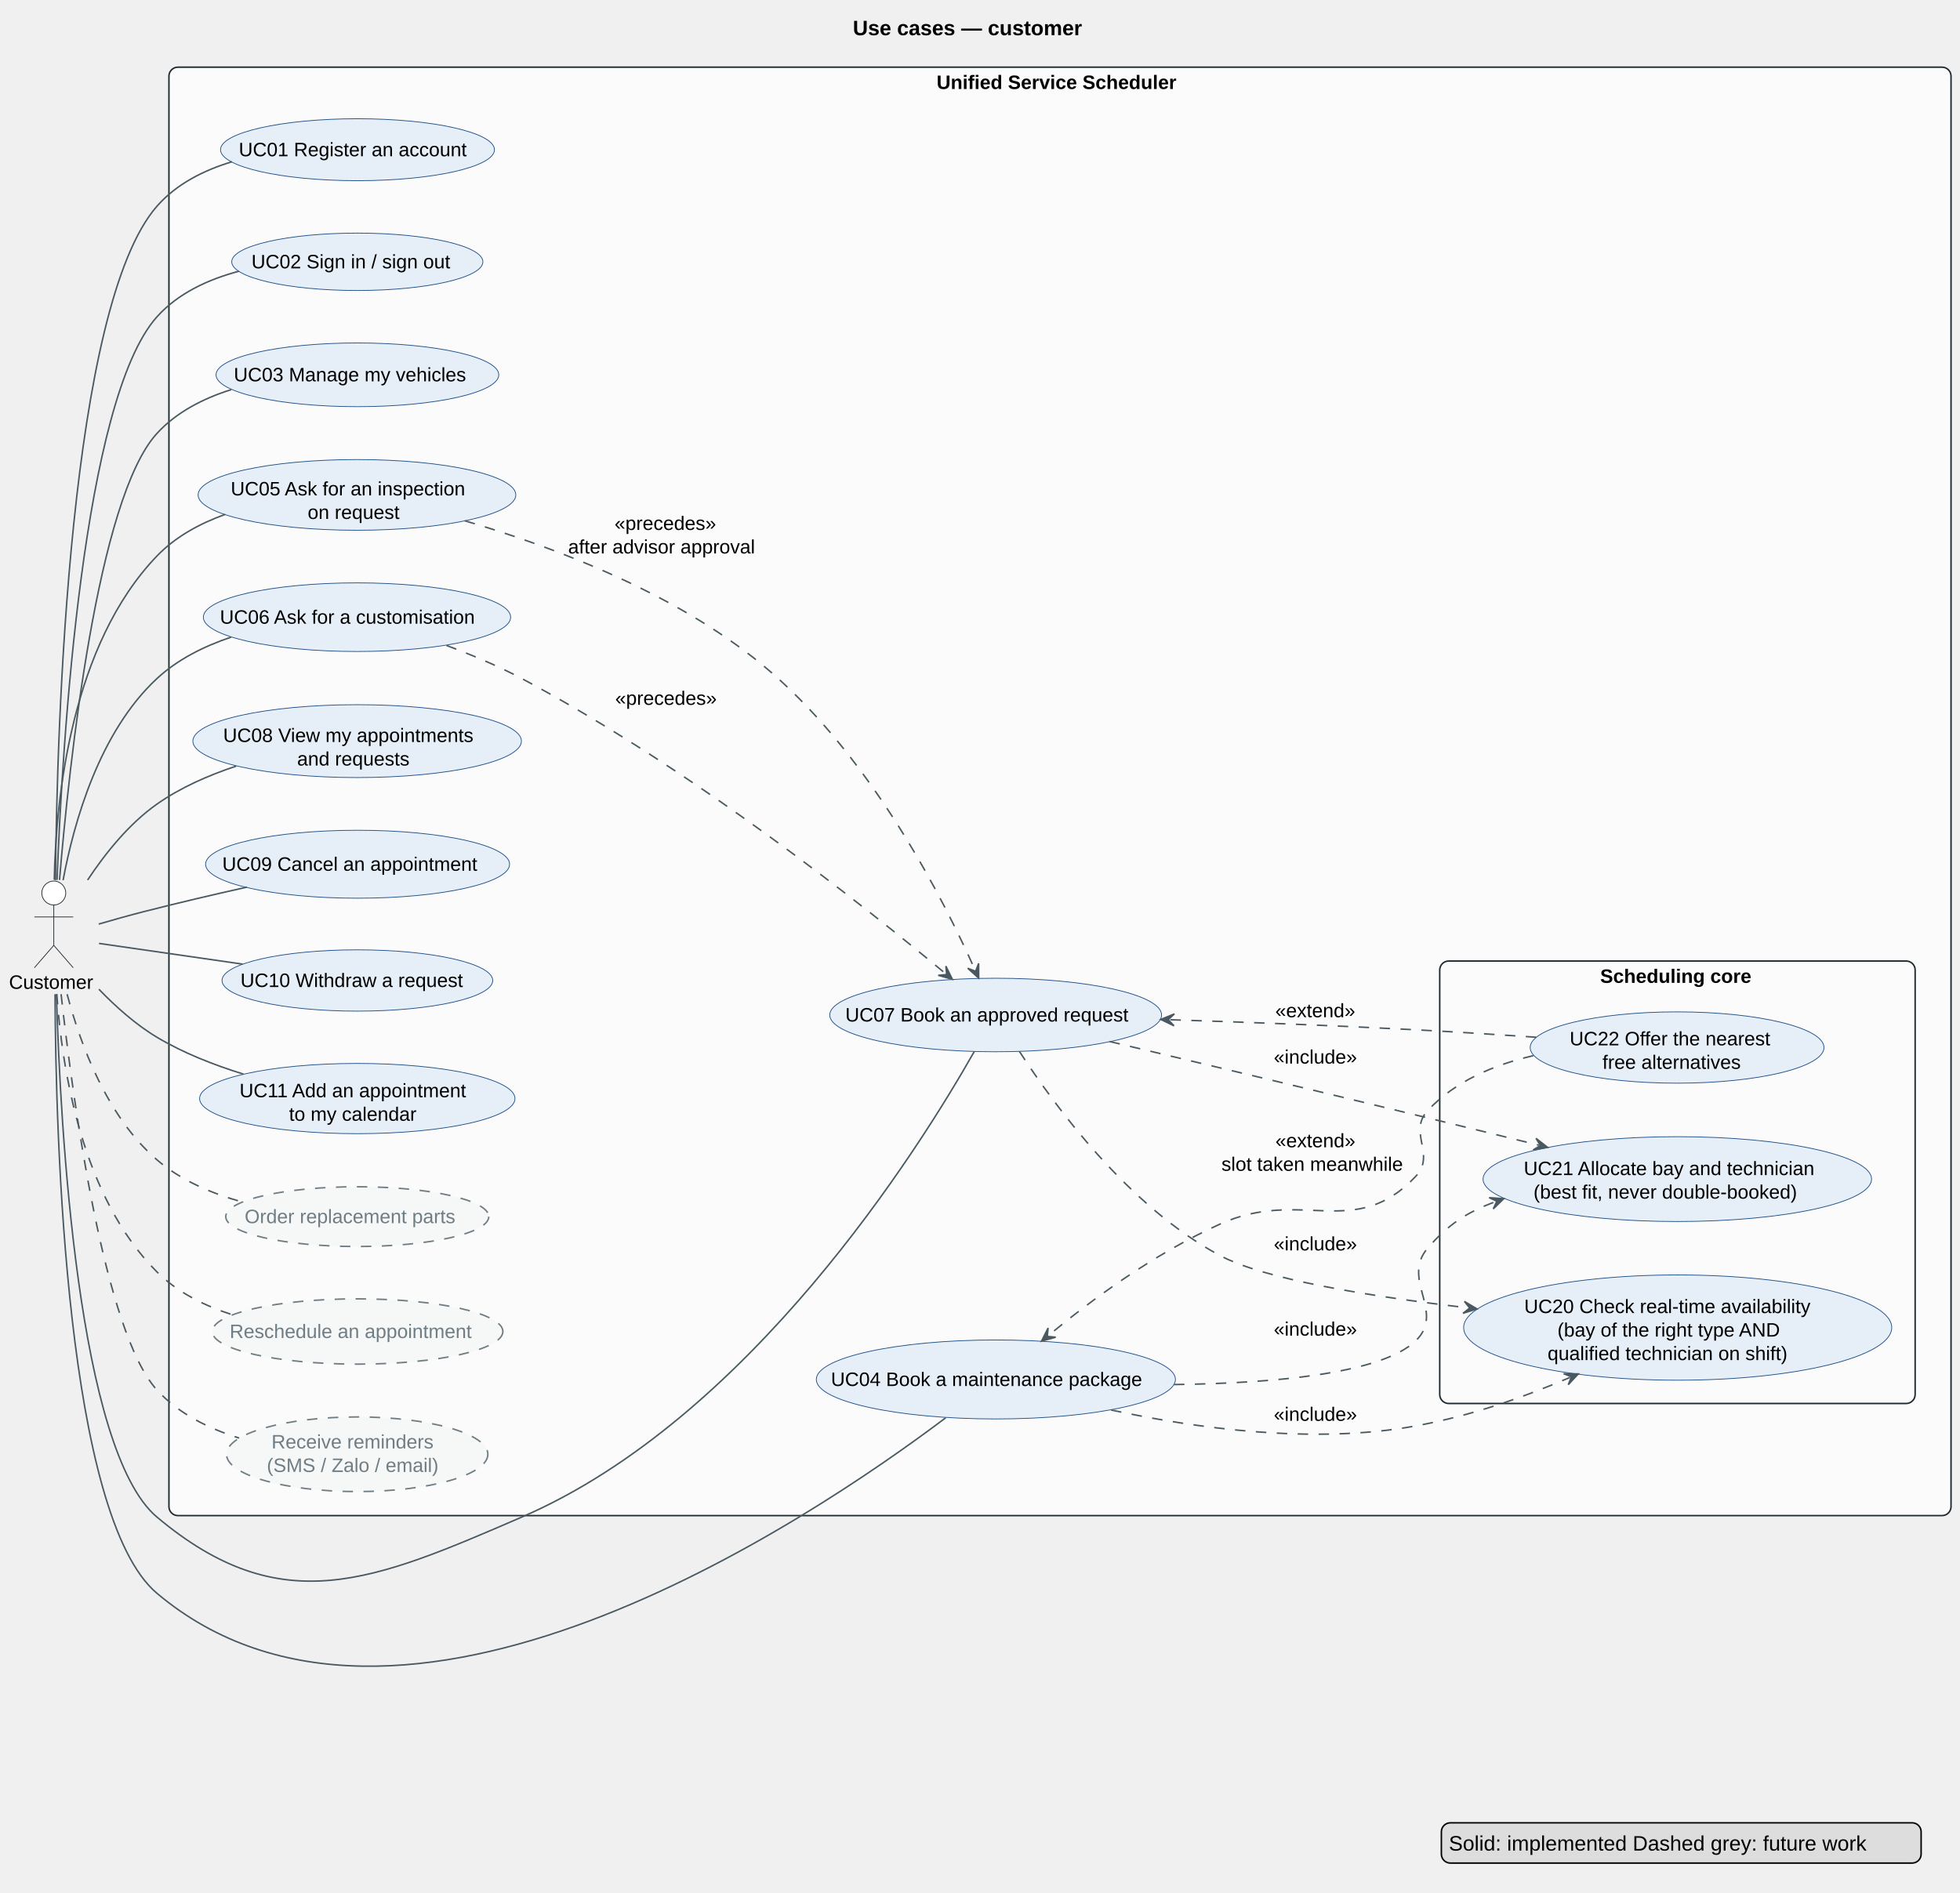
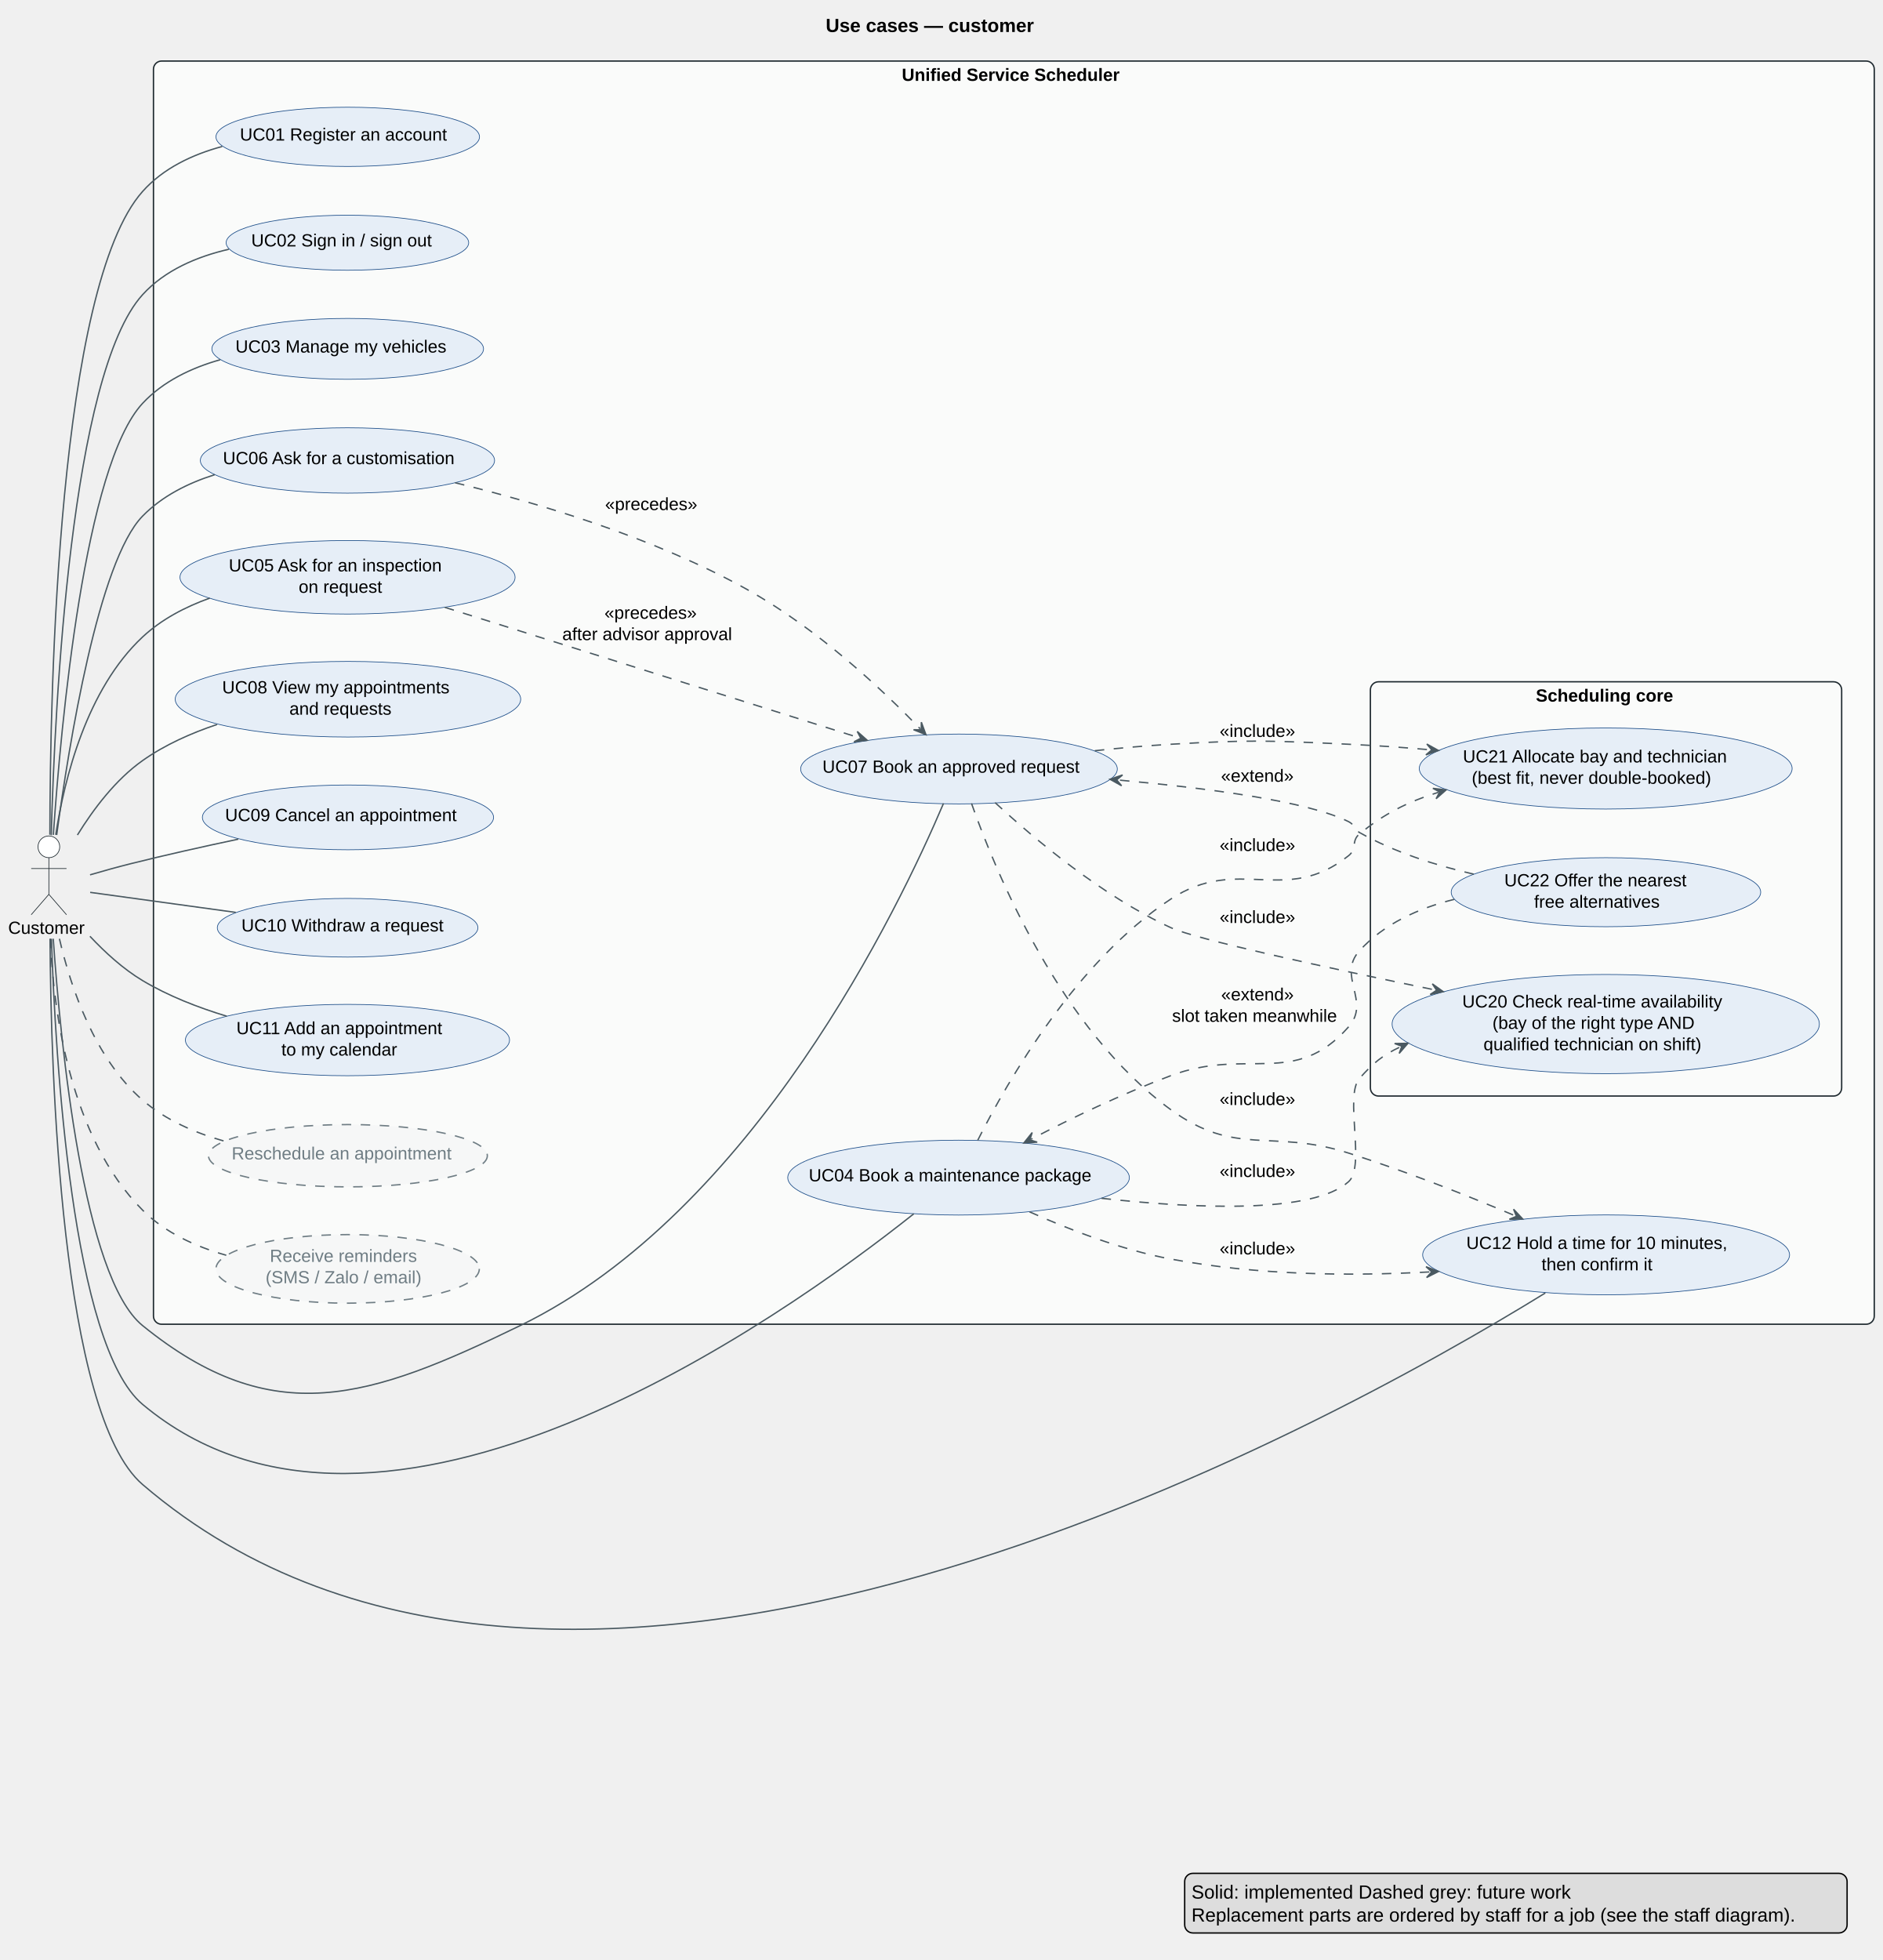
- <svg xmlns="http://www.w3.org/2000/svg" contentStyleType="text/css" data-diagram-type="DESCRIPTION" height="1266px" preserveAspectRatio="none" style="width:1311px;height:1266px;background:#FFFFFF;" version="1.1" viewBox="0 0 1311 1266" width="1311px" zoomAndPan="magnify">
+ <svg xmlns="http://www.w3.org/2000/svg" contentStyleType="text/css" height="1443px" preserveAspectRatio="none" style="width:1386px;height:1443px;background:#FFFFFF;" version="1.1" viewBox="0 0 1386 1443" width="1386px" zoomAndPan="magnify">
  <defs />
  <g>
-     <g class="title" data-source-line="2">
-       <text fill="#000000" font-family="Arial" font-size="14" font-weight="bold" lengthAdjust="spacing" textLength="156.085" x="570.457" y="23.562">Use cases — customer</text>
+     <text fill="#000000" font-family="Arial" font-size="14" font-weight="bold" lengthAdjust="spacing" textLength="156.085" x="607.957" y="23.562">Use cases — customer</text>
+     <g id="cluster_Unified Service Scheduler">
+       <rect fill="#FAFBFA" height="930" rx="6" ry="6" style="stroke:#1F2A30;stroke-width:1.0;" width="1267" x="113" y="44.94" />
+       <text fill="#000000" font-family="Arial" font-size="13" font-weight="bold" lengthAdjust="spacing" textLength="165.033" x="663.984" y="59.533">Unified Service Scheduler</text>
    </g>
-     <g class="cluster" data-entity="Unified Service Scheduler" data-source-line="7" data-uid="ent0003" id="cluster_Unified Service Scheduler">
-       <rect fill="#FAFBFA" height="969" rx="6" ry="6" style="stroke:#1F2A30;stroke-width:1;" width="1192" x="113" y="44.94" />
-       <text fill="#000000" font-family="Arial" font-size="13" font-weight="bold" lengthAdjust="spacing" textLength="165.033" x="626.484" y="59.533">Unified Service Scheduler</text>
+     <g id="cluster_Scheduling core">
+       <rect fill="#FAFBFA" height="305" rx="6" ry="6" style="stroke:#1F2A30;stroke-width:1.0;" width="347" x="1009" y="501.94" />
+       <text fill="#000000" font-family="Arial" font-size="13" font-weight="bold" lengthAdjust="spacing" textLength="103.378" x="1130.811" y="516.533">Scheduling core</text>
    </g>
-     <g class="cluster" data-entity="Scheduling core" data-source-line="20" data-uid="ent0015" id="cluster_Scheduling core">
-       <rect fill="#FAFBFA" height="296" rx="6" ry="6" style="stroke:#1F2A30;stroke-width:1;" width="318" x="963" y="642.939" />
-       <text fill="#000000" font-family="Arial" font-size="13" font-weight="bold" lengthAdjust="spacing" textLength="103.378" x="1070.311" y="657.533">Scheduling core</text>
+     <g id="elem_UC01">
+       <ellipse cx="256.033" cy="100.746" fill="#E6EEF7" rx="97.033" ry="21.807" style="stroke:#1D4E89;stroke-width:0.5;" />
+       <text fill="#000000" font-family="Arial" font-size="13" lengthAdjust="spacing" textLength="158.831" x="176.617" y="103.475">UC01 Register an account</text>
    </g>
-     <g class="entity" data-entity="UC01" data-source-line="8" data-uid="ent0004" id="entity_UC01">
-       <ellipse cx="239.118" cy="100.163" fill="#E6EEF7" rx="91.618" ry="20.724" style="stroke:#1D4E89;stroke-width:0.5;" />
-       <text fill="#000000" font-family="Arial" font-size="13" lengthAdjust="spacing" textLength="158.831" x="159.703" y="104.528">UC01 Register an account</text>
+     <g id="elem_UC02">
+       <ellipse cx="255.798" cy="178.699" fill="#E6EEF7" rx="89.298" ry="20.26" style="stroke:#1D4E89;stroke-width:0.5;" />
+       <text fill="#000000" font-family="Arial" font-size="13" lengthAdjust="spacing" textLength="141.635" x="184.98" y="181.428">UC02 Sign in / sign out</text>
    </g>
-     <g class="entity" data-entity="UC02" data-source-line="9" data-uid="ent0005" id="entity_UC02">
-       <ellipse cx="239.003" cy="175.14" fill="#E6EEF7" rx="84.003" ry="19.201" style="stroke:#1D4E89;stroke-width:0.5;" />
-       <text fill="#000000" font-family="Arial" font-size="13" lengthAdjust="spacing" textLength="141.635" x="168.185" y="179.505">UC02 Sign in / sign out</text>
+     <g id="elem_UC03">
+       <ellipse cx="256.015" cy="256.842" fill="#E6EEF7" rx="100.015" ry="22.403" style="stroke:#1D4E89;stroke-width:0.5;" />
+       <text fill="#000000" font-family="Arial" font-size="13" lengthAdjust="spacing" textLength="165.375" x="173.327" y="259.571">UC03 Manage my vehicles</text>
    </g>
-     <g class="entity" data-entity="UC03" data-source-line="10" data-uid="ent0006" id="entity_UC03">
-       <ellipse cx="239.062" cy="250.752" fill="#E6EEF7" rx="94.562" ry="21.312" style="stroke:#1D4E89;stroke-width:0.5;" />
-       <text fill="#000000" font-family="Arial" font-size="13" lengthAdjust="spacing" textLength="165.375" x="156.374" y="255.117">UC03 Manage my vehicles</text>
+     <g id="elem_UC04">
+       <ellipse cx="705.774" cy="866.994" fill="#E6EEF7" rx="125.774" ry="27.555" style="stroke:#1D4E89;stroke-width:0.5;" />
+       <text fill="#000000" font-family="Arial" font-size="13" lengthAdjust="spacing" textLength="220.613" x="595.468" y="869.723">UC04 Book a maintenance package</text>
    </g>
-     <g class="entity" data-entity="UC04" data-source-line="11" data-uid="ent0007" id="entity_UC04">
-       <ellipse cx="666.106" cy="922.861" fill="#E6EEF7" rx="120.106" ry="26.421" style="stroke:#1D4E89;stroke-width:0.5;" />
-       <text fill="#000000" font-family="Arial" font-size="13" lengthAdjust="spacing" textLength="220.613" x="555.8" y="927.225">UC04 Book a maintenance package</text>
+     <g id="elem_UC05">
+       <ellipse cx="255.879" cy="425.015" fill="#E6EEF7" rx="123.379" ry="27.076" style="stroke:#1D4E89;stroke-width:0.5;" />
+       <text fill="#000000" font-family="Arial" font-size="13" lengthAdjust="spacing" textLength="168.879" x="168.439" y="420.697">UC05 Ask for an inspection</text>
+       <text fill="#000000" font-family="Arial" font-size="13" lengthAdjust="spacing" textLength="65.946" x="219.906" y="436.427">on request</text>
    </g>
-     <g class="entity" data-entity="UC05" data-source-line="12" data-uid="ent0008" id="entity_UC05">
-       <ellipse cx="238.762" cy="331.092" fill="#E6EEF7" rx="106.262" ry="23.652" style="stroke:#1D4E89;stroke-width:0.5;" />
-       <text fill="#000000" font-family="Arial" font-size="13" lengthAdjust="spacing" textLength="168.879" x="154.322" y="331.434">UC05 Ask for an inspection</text>
-       <text fill="#000000" font-family="Arial" font-size="13" lengthAdjust="spacing" textLength="65.946" x="205.789" y="347.163">on request</text>
+     <g id="elem_UC06">
+       <ellipse cx="255.827" cy="339.005" fill="#E6EEF7" rx="108.327" ry="24.065" style="stroke:#1D4E89;stroke-width:0.5;" />
+       <text fill="#000000" font-family="Arial" font-size="13" lengthAdjust="spacing" textLength="183.422" x="164.116" y="341.734">UC06 Ask for a customisation</text>
    </g>
-     <g class="entity" data-entity="UC06" data-source-line="13" data-uid="ent0009" id="entity_UC06">
-       <ellipse cx="238.786" cy="412.897" fill="#E6EEF7" rx="102.786" ry="22.957" style="stroke:#1D4E89;stroke-width:0.5;" />
-       <text fill="#000000" font-family="Arial" font-size="13" lengthAdjust="spacing" textLength="183.422" x="147.075" y="417.261">UC06 Ask for a customisation</text>
+     <g id="elem_UC07">
+       <ellipse cx="706.09" cy="566.157" fill="#E6EEF7" rx="116.59" ry="25.718" style="stroke:#1D4E89;stroke-width:0.5;" />
+       <text fill="#000000" font-family="Arial" font-size="13" lengthAdjust="spacing" textLength="201.132" x="605.524" y="568.886">UC07 Book an approved request</text>
    </g>
-     <g class="entity" data-entity="UC07" data-source-line="14" data-uid="ent0010" id="entity_UC07">
-       <ellipse cx="665.981" cy="679.036" fill="#E6EEF7" rx="110.981" ry="24.596" style="stroke:#1D4E89;stroke-width:0.5;" />
-       <text fill="#000000" font-family="Arial" font-size="13" lengthAdjust="spacing" textLength="201.132" x="565.415" y="683.4">UC07 Book an approved request</text>
+     <g id="elem_UC08">
+       <ellipse cx="256.204" cy="514.78" fill="#E6EEF7" rx="127.204" ry="27.841" style="stroke:#1D4E89;stroke-width:0.5;" />
+       <text fill="#000000" font-family="Arial" font-size="13" lengthAdjust="spacing" textLength="179.27" x="163.569" y="510.462">UC08 View my appointments</text>
+       <text fill="#000000" font-family="Arial" font-size="13" lengthAdjust="spacing" textLength="80.272" x="213.068" y="526.192">and requests</text>
    </g>
-     <g class="entity" data-entity="UC08" data-source-line="15" data-uid="ent0011" id="entity_UC08">
-       <ellipse cx="238.888" cy="495.817" fill="#E6EEF7" rx="109.888" ry="24.378" style="stroke:#1D4E89;stroke-width:0.5;" />
-       <text fill="#000000" font-family="Arial" font-size="13" lengthAdjust="spacing" textLength="179.27" x="149.253" y="496.401">UC08 View my appointments</text>
-       <text fill="#000000" font-family="Arial" font-size="13" lengthAdjust="spacing" textLength="80.272" x="198.752" y="512.13">and requests</text>
+     <g id="elem_UC09">
+       <ellipse cx="256.209" cy="601.781" fill="#E6EEF7" rx="107.209" ry="23.842" style="stroke:#1D4E89;stroke-width:0.5;" />
+       <text fill="#000000" font-family="Arial" font-size="13" lengthAdjust="spacing" textLength="181.01" x="165.704" y="604.51">UC09 Cancel an appointment</text>
    </g>
-     <g class="entity" data-entity="UC09" data-source-line="16" data-uid="ent0012" id="entity_UC09">
-       <ellipse cx="239.179" cy="578.175" fill="#E6EEF7" rx="101.679" ry="22.736" style="stroke:#1D4E89;stroke-width:0.5;" />
-       <text fill="#000000" font-family="Arial" font-size="13" lengthAdjust="spacing" textLength="181.01" x="148.674" y="582.54">UC09 Cancel an appointment</text>
+     <g id="elem_UC10">
+       <ellipse cx="255.944" cy="683.028" fill="#E6EEF7" rx="95.944" ry="21.589" style="stroke:#1D4E89;stroke-width:0.5;" />
+       <text fill="#000000" font-family="Arial" font-size="13" lengthAdjust="spacing" textLength="156.432" x="177.729" y="685.757">UC10 Withdraw a request</text>
    </g>
-     <g class="entity" data-entity="UC10" data-source-line="17" data-uid="ent0013" id="entity_UC10">
-       <ellipse cx="239.045" cy="655.948" fill="#E6EEF7" rx="90.545" ry="20.509" style="stroke:#1D4E89;stroke-width:0.5;" />
-       <text fill="#000000" font-family="Arial" font-size="13" lengthAdjust="spacing" textLength="156.432" x="160.829" y="660.313">UC10 Withdraw a request</text>
+     <g id="elem_UC11">
+       <ellipse cx="255.84" cy="765.707" fill="#E6EEF7" rx="119.34" ry="26.268" style="stroke:#1D4E89;stroke-width:0.5;" />
+       <text fill="#000000" font-family="Arial" font-size="13" lengthAdjust="spacing" textLength="157.581" x="174.05" y="761.39">UC11 Add an appointment</text>
+       <text fill="#000000" font-family="Arial" font-size="13" lengthAdjust="spacing" textLength="91.343" x="207.169" y="777.119">to my calendar</text>
    </g>
-     <g class="entity" data-entity="UC11" data-source-line="18" data-uid="ent0014" id="entity_UC11">
-       <ellipse cx="238.989" cy="734.937" fill="#E6EEF7" rx="105.489" ry="23.498" style="stroke:#1D4E89;stroke-width:0.5;" />
-       <text fill="#000000" font-family="Arial" font-size="13" lengthAdjust="spacing" textLength="157.581" x="160.199" y="734.058">UC11 Add an appointment</text>
-       <text fill="#000000" font-family="Arial" font-size="13" lengthAdjust="spacing" textLength="91.343" x="193.318" y="749.787">to my calendar</text>
+     <g id="elem_UC12">
+       <ellipse cx="1182.571" cy="923.854" fill="#E6EEF7" rx="135.071" ry="29.414" style="stroke:#1D4E89;stroke-width:0.5;" />
+       <text fill="#000000" font-family="Arial" font-size="13" lengthAdjust="spacing" textLength="199.888" x="1079.627" y="919.536">UC12 Hold a time for 10 minutes,</text>
+       <text fill="#000000" font-family="Arial" font-size="13" lengthAdjust="spacing" textLength="89.058" x="1135.042" y="935.265">then confirm it</text>
    </g>
-     <g class="entity" data-entity="F01" data-source-line="26" data-uid="ent0019" id="entity_F01">
-       <ellipse cx="238.966" cy="813.933" fill="#F6F7F7" rx="87.966" ry="19.993" style="stroke:#6F7D84;stroke-width:1;stroke-dasharray:7,7;" />
-       <text fill="#6F7D84" font-family="Arial" font-size="13" lengthAdjust="spacing" textLength="150.636" x="163.648" y="818.297">Order replacement parts</text>
+     <g id="elem_F02">
+       <ellipse cx="256.168" cy="850.873" fill="#F6F7F7" rx="102.668" ry="22.934" style="stroke:#6F7D84;stroke-width:1.0;stroke-dasharray:7.0,7.0;" />
+       <text fill="#6F7D84" font-family="Arial" font-size="13" lengthAdjust="spacing" textLength="171.165" x="170.585" y="853.602">Reschedule an appointment</text>
    </g>
-     <g class="entity" data-entity="F02" data-source-line="27" data-uid="ent0020" id="entity_F02">
-       <ellipse cx="239.184" cy="890.776" fill="#F6F7F7" rx="97.184" ry="21.837" style="stroke:#6F7D84;stroke-width:1;stroke-dasharray:7,7;" />
-       <text fill="#6F7D84" font-family="Arial" font-size="13" lengthAdjust="spacing" textLength="171.165" x="153.602" y="895.141">Reschedule an appointment</text>
+     <g id="elem_F03">
+       <ellipse cx="255.964" cy="934.184" fill="#F6F7F7" rx="96.964" ry="25.245" style="stroke:#6F7D84;stroke-width:1.0;stroke-dasharray:7.0,7.0;" />
+       <text fill="#6F7D84" font-family="Arial" font-size="13" lengthAdjust="spacing" textLength="114.626" x="198.651" y="929.049">Receive reminders</text>
+       <text fill="#6F7D84" font-family="Arial" font-size="13" lengthAdjust="spacing" textLength="120.885" x="195.521" y="944.778">(SMS / Zalo / email)</text>
    </g>
-     <g class="entity" data-entity="F03" data-source-line="28" data-uid="ent0021" id="entity_F03">
-       <ellipse cx="238.908" cy="972.906" fill="#F6F7F7" rx="87.408" ry="24.966" style="stroke:#6F7D84;stroke-width:1;stroke-dasharray:7,7;" />
-       <text fill="#6F7D84" font-family="Arial" font-size="13" lengthAdjust="spacing" textLength="114.626" x="181.595" y="969.009">Receive reminders</text>
-       <text fill="#6F7D84" font-family="Arial" font-size="13" lengthAdjust="spacing" textLength="120.885" x="178.465" y="984.739">(SMS / Zalo / email)</text>
+     <g id="elem_UC20">
+       <ellipse cx="1182.29" cy="753.941" fill="#E6EEF7" rx="157.29" ry="36.501" style="stroke:#1D4E89;stroke-width:0.5;" />
+       <text fill="#000000" font-family="Arial" font-size="13" lengthAdjust="spacing" textLength="205.328" x="1076.626" y="741.758">UC20 Check real-time availability</text>
+       <text fill="#000000" font-family="Arial" font-size="13" lengthAdjust="spacing" textLength="160.913" x="1098.834" y="757.487">(bay of the right type AND</text>
+       <text fill="#000000" font-family="Arial" font-size="13" lengthAdjust="spacing" textLength="174.021" x="1092.28" y="773.217">qualified technician on shift)</text>
    </g>
-     <g class="entity" data-entity="UC20" data-source-line="21" data-uid="ent0016" id="entity_UC20">
-       <ellipse cx="1122.169" cy="888.153" fill="#E6EEF7" rx="143.169" ry="35.214" style="stroke:#1D4E89;stroke-width:0.5;" />
-       <text fill="#000000" font-family="Arial" font-size="13" lengthAdjust="spacing" textLength="205.328" x="1019.506" y="878.45">UC20 Check real-time availability</text>
-       <text fill="#000000" font-family="Arial" font-size="13" lengthAdjust="spacing" textLength="160.913" x="1041.713" y="894.18">(bay of the right type AND</text>
-       <text fill="#000000" font-family="Arial" font-size="13" lengthAdjust="spacing" textLength="174.021" x="1035.159" y="909.909">qualified technician on shift)</text>
+     <g id="elem_UC21">
+       <ellipse cx="1182.26" cy="565.792" fill="#E6EEF7" rx="137.26" ry="29.852" style="stroke:#1D4E89;stroke-width:0.5;" />
+       <text fill="#000000" font-family="Arial" font-size="13" lengthAdjust="spacing" textLength="205.467" x="1077.084" y="561.331">UC21 Allocate bay and technician</text>
+       <text fill="#000000" font-family="Arial" font-size="13" lengthAdjust="spacing" textLength="192.435" x="1083.6" y="577.061">(best fit, never double-booked)</text>
    </g>
-     <g class="entity" data-entity="UC21" data-source-line="22" data-uid="ent0017" id="entity_UC21">
-       <ellipse cx="1121.919" cy="788.823" fill="#E6EEF7" rx="129.919" ry="28.384" style="stroke:#1D4E89;stroke-width:0.5;" />
-       <text fill="#000000" font-family="Arial" font-size="13" lengthAdjust="spacing" textLength="205.467" x="1019.185" y="786.147">UC21 Allocate bay and technician</text>
-       <text fill="#000000" font-family="Arial" font-size="13" lengthAdjust="spacing" textLength="192.435" x="1025.701" y="801.877">(best fit, never double-booked)</text>
+     <g id="elem_UC22">
+       <ellipse cx="1182.448" cy="656.857" fill="#E6EEF7" rx="113.948" ry="25.417" style="stroke:#1D4E89;stroke-width:0.5;" />
+       <text fill="#000000" font-family="Arial" font-size="13" lengthAdjust="spacing" textLength="143.698" x="1107.599" y="652.539">UC22 Offer the nearest</text>
+       <text fill="#000000" font-family="Arial" font-size="13" lengthAdjust="spacing" textLength="99.823" x="1129.537" y="668.268">free alternatives</text>
    </g>
-     <g class="entity" data-entity="UC22" data-source-line="23" data-uid="ent0018" id="entity_UC22">
-       <ellipse cx="1121.765" cy="700.795" fill="#E6EEF7" rx="98.265" ry="23.856" style="stroke:#1D4E89;stroke-width:0.5;" />
-       <text fill="#000000" font-family="Arial" font-size="13" lengthAdjust="spacing" textLength="143.698" x="1049.916" y="699.33">UC22 Offer the nearest</text>
-       <text fill="#000000" font-family="Arial" font-size="13" lengthAdjust="spacing" textLength="99.823" x="1071.853" y="715.059">free alternatives</text>
+     <g id="elem_Customer">
+       <ellipse cx="35.977" cy="623.439" fill="#FFFFFF" rx="8" ry="8" style="stroke:#1F2A30;stroke-width:0.5;" />
+       <path d="M35.977,631.439 L35.977,658.439 M22.977,639.439 L48.977,639.439 M35.977,658.439 L22.977,673.439 M35.977,658.439 L48.977,673.439 " fill="none" style="stroke:#1F2A30;stroke-width:0.5;" />
+       <text fill="#000000" font-family="Arial" font-size="13" lengthAdjust="spacing" textLength="59.954" x="6" y="687.533">Customer</text>
    </g>
-     <g class="entity" data-entity="Customer" data-source-line="5" data-uid="ent0002" id="entity_Customer">
-       <ellipse cx="35.977" cy="597.439" fill="#FFFFFF" rx="8" ry="8" style="stroke:#1F2A30;stroke-width:0.5;" />
-       <path d="M35.977,605.439 L35.977,632.439 M22.977,613.439 L48.977,613.439 M35.977,632.439 L22.977,647.439 M35.977,632.439 L48.977,647.439" fill="none" style="stroke:#1F2A30;stroke-width:0.5;" />
-       <text fill="#000000" font-family="Arial" font-size="13" lengthAdjust="spacing" textLength="59.954" x="6" y="661.533">Customer</text>
+     <g id="link_Customer_UC01">
+       <path d="M36.74,614.58 C36.8,507.899 42.71,210.94 105,140.94 C120.14,123.919 141.63,113.779 163.62,107.829 " fill="none" id="Customer-UC01" style="stroke:#4A5961;stroke-width:1.0;" />
    </g>
-     <g class="link" data-entity-1="Customer" data-entity-2="UC01" data-source-line="31" data-uid="lnk22" id="link_Customer_UC01">
-       <path d="M37.08,588.88 C38.08,485.889 46.26,204.98 105,137.94 C117.98,123.12 136.29,113.9 155.18,108.21" fill="none" id="Customer-UC01" style="stroke:#4A5961;stroke-width:1;" />
+     <g id="link_Customer_UC02">
+       <path d="M37.73,614.83 C40.33,519.649 52.13,274.99 105,216.94 C121.37,198.959 144.91,188.95 168.51,183.51 " fill="none" id="Customer-UC02" style="stroke:#4A5961;stroke-width:1.0;" />
    </g>
-     <g class="link" data-entity-1="Customer" data-entity-2="UC02" data-source-line="32" data-uid="lnk23" id="link_Customer_UC02">
-       <path d="M38.15,588.71 C41.69,496.86 55.41,267.25 105,211.94 C119.16,196.139 139.42,186.85 159.88,181.44" fill="none" id="Customer-UC02" style="stroke:#4A5961;stroke-width:1;" />
+     <g id="link_Customer_UC03">
+       <path d="M39.27,614.659 C44.92,532.46 62.35,342.769 105,296.94 C120.06,280.76 140.86,270.839 162.18,264.829 " fill="none" id="Customer-UC03" style="stroke:#4A5961;stroke-width:1.0;" />
    </g>
-     <g class="link" data-entity-1="Customer" data-entity-2="UC03" data-source-line="33" data-uid="lnk24" id="link_Customer_UC03">
-       <path d="M39.81,588.689 C46.36,509.92 65.21,333.31 105,289.94 C118.09,275.659 136.1,266.51 154.64,260.67" fill="none" id="Customer-UC03" style="stroke:#4A5961;stroke-width:1;" />
+     <g id="link_Customer_UC04">
+       <path d="M37.87,691.149 C40.74,778.86 53.03,990.419 105,1033.939 C280.34,1180.749 575.49,970.99 672.81,893.63 " fill="none" id="Customer-UC04" style="stroke:#4A5961;stroke-width:1.0;" />
    </g>
-     <g class="link" data-entity-1="Customer" data-entity-2="UC04" data-source-line="34" data-uid="lnk25" id="link_Customer_UC04">
-       <path d="M36.82,665.13 C37.25,762.299 44.3,1014.84 105,1065.939 C266.01,1201.469 539.11,1018.909 632.54,948.519" fill="none" id="Customer-UC04" style="stroke:#4A5961;stroke-width:1;" />
+     <g id="link_Customer_UC05">
+       <path d="M41.04,614.63 C47.45,573.029 63.8,507.399 105,468.94 C118.89,455.969 136.39,446.81 154.5,440.329 " fill="none" id="Customer-UC05" style="stroke:#4A5961;stroke-width:1.0;" />
    </g>
-     <g class="link" data-entity-1="Customer" data-entity-2="UC05" data-source-line="35" data-uid="lnk26" id="link_Customer_UC05">
-       <path d="M36.3,588.569 C37.43,533.289 47.81,431.36 105,371.94 C117.4,359.05 133.74,350.19 150.71,344.099" fill="none" id="Customer-UC05" style="stroke:#4A5961;stroke-width:1;" />
+     <g id="link_Customer_UC06">
+       <path d="M41.73,614.74 C50.76,547.779 72.52,413.159 105,379.94 C119.34,365.26 138.39,355.69 158.08,349.479 " fill="none" id="Customer-UC06" style="stroke:#4A5961;stroke-width:1.0;" />
    </g>
-     <g class="link" data-entity-1="Customer" data-entity-2="UC06" data-source-line="36" data-uid="lnk27" id="link_Customer_UC06">
-       <path d="M42.2,588.83 C49.51,549.689 66.55,489.589 105,453.94 C118.82,441.12 136.57,432.31 154.56,426.25" fill="none" id="Customer-UC06" style="stroke:#4A5961;stroke-width:1;" />
+     <g id="link_Customer_UC07">
+       <path d="M39.21,691.12 C44.57,768.71 61.22,940.419 105,975.939 C200.95,1053.78 271.88,1029.959 383,975.939 C554.95,892.34 662.38,667.519 694.69,591.48 " fill="none" id="Customer-UC07" style="stroke:#4A5961;stroke-width:1.0;" />
    </g>
-     <g class="link" data-entity-1="Customer" data-entity-2="UC07" data-source-line="37" data-uid="lnk28" id="link_Customer_UC07">
-       <path d="M37.73,665.179 C40.32,754.08 52.05,970.449 105,1014.939 C188.04,1084.679 249.46,1057.969 349,1014.939 C501.52,949 614.4,769.199 651.69,703.449" fill="none" id="Customer-UC07" style="stroke:#4A5961;stroke-width:1;" />
+     <g id="link_Customer_UC08">
+       <path d="M57.01,614.75 C68.7,595.809 85.08,574.019 105,559.939 C121.32,548.399 140.63,539.779 159.87,533.35 " fill="none" id="Customer-UC08" style="stroke:#4A5961;stroke-width:1.0;" />
    </g>
-     <g class="link" data-entity-1="Customer" data-entity-2="UC08" data-source-line="38" data-uid="lnk29" id="link_Customer_UC08">
-       <path d="M58.61,588.72 C70.31,571.059 86.22,551.12 105,537.939 C120.76,526.87 139.55,518.63 157.98,512.529" fill="none" id="Customer-UC08" style="stroke:#4A5961;stroke-width:1;" />
+     <g id="link_Customer_UC09">
+       <path d="M66.3,644.059 C75.74,641.309 86.28,638.37 96,635.939 C121.74,629.48 150.01,623.189 175.49,617.799 " fill="none" id="Customer-UC09" style="stroke:#4A5961;stroke-width:1.0;" />
    </g>
-     <g class="link" data-entity-1="Customer" data-entity-2="UC09" data-source-line="39" data-uid="lnk30" id="link_Customer_UC09">
-       <path d="M66.02,618.21 C75.54,615.439 86.19,612.449 96,609.939 C118.4,604.189 142.93,598.46 165.2,593.48" fill="none" id="Customer-UC09" style="stroke:#4A5961;stroke-width:1;" />
+     <g id="link_Customer_UC10">
+       <path d="M66.4,656.98 C93.83,660.76 136.04,666.569 173.58,671.73 " fill="none" id="Customer-UC10" style="stroke:#4A5961;stroke-width:1.0;" />
    </g>
-     <g class="link" data-entity-1="Customer" data-entity-2="UC10" data-source-line="40" data-uid="lnk31" id="link_Customer_UC10">
-       <path d="M66.23,631.149 C91.38,634.779 128.8,640.179 162.3,645.01" fill="none" id="Customer-UC10" style="stroke:#4A5961;stroke-width:1;" />
+     <g id="link_Customer_UC11">
+       <path d="M66.23,689.319 C77.3,701.13 90.71,713.389 105,721.939 C123.87,733.22 145.81,741.769 167,748.179 " fill="none" id="Customer-UC11" style="stroke:#4A5961;stroke-width:1.0;" />
    </g>
-     <g class="link" data-entity-1="Customer" data-entity-2="UC11" data-source-line="41" data-uid="lnk32" id="link_Customer_UC11">
-       <path d="M66.13,661.779 C77.28,673.35 90.77,685.439 105,693.939 C122.63,704.47 143.22,712.529 162.85,718.59" fill="none" id="Customer-UC11" style="stroke:#4A5961;stroke-width:1;" />
+     <g id="link_Customer_F02">
+       <path d="M43.76,691.159 C52.06,726.919 69.66,779.279 105,809.939 C121.93,824.62 143.65,834.09 165.27,840.179 " fill="none" id="Customer-F02" style="stroke:#4A5961;stroke-width:1.0;stroke-dasharray:7.0,7.0;" />
    </g>
-     <g class="link" data-entity-1="Customer" data-entity-2="F01" data-source-line="42" data-uid="lnk33" id="link_Customer_F01">
-       <path d="M44.89,665.12 C53.82,698.939 71.7,747.279 105,775.939 C121.02,789.72 141.74,798.51 162.04,804.13" fill="none" id="Customer-F01" style="stroke:#4A5961;stroke-width:1;stroke-dasharray:7,7;" />
+     <g id="link_Customer_F03">
+       <path d="M37.05,691.13 C39.25,743.429 51.09,836.98 105,890.939 C121.56,907.51 144.06,917.799 166.59,924.149 " fill="none" id="Customer-F03" style="stroke:#4A5961;stroke-width:1.0;stroke-dasharray:7.0,7.0;" />
    </g>
-     <g class="link" data-entity-1="Customer" data-entity-2="F02" data-source-line="43" data-uid="lnk34" id="link_Customer_F02">
-       <path d="M37.99,664.939 C41.36,714.48 54.64,800.71 105,850.939 C118.74,864.639 136.99,873.679 155.56,879.639" fill="none" id="Customer-F02" style="stroke:#4A5961;stroke-width:1;stroke-dasharray:7,7;" />
+     <g id="link_Customer_UC12">
+       <path d="M36.85,691.159 C37.38,788.399 44.63,1041.179 105,1092.939 C417.92,1361.209 977.94,1050.429 1137.81,951.909 " fill="none" id="Customer-UC12" style="stroke:#4A5961;stroke-width:1.0;" />
    </g>
-     <g class="link" data-entity-1="Customer" data-entity-2="F03" data-source-line="44" data-uid="lnk35" id="link_Customer_F03">
-       <path d="M40.86,665.12 C48.93,737.61 69.81,891.35 105,929.939 C119.39,945.71 139.6,955.73 159.94,962.069" fill="none" id="Customer-F03" style="stroke:#4A5961;stroke-width:1;stroke-dasharray:7,7;" />
+     <g id="link_UC04_UC12">
+       <path d="M757.97,892.159 C787.55,905.389 825.98,920.21 862,926.939 C926.34,938.949 993.258,939.577 1053.168,936.407 " fill="none" id="UC04-to-UC12" style="stroke:#4A5961;stroke-width:1.0;stroke-dasharray:7.0,7.0;" />
+       <polygon fill="#4A5961" points="1059.16,936.09,1049.961,932.571,1054.167,936.354,1050.384,940.559,1059.16,936.09" style="stroke:#4A5961;stroke-width:1.0;" />
+       <text fill="#000000" font-family="Arial" font-size="13" lengthAdjust="spacing" textLength="59.776" x="898" y="923.533">«include»</text>
    </g>
-     <g class="link" data-entity-1="UC04" data-entity-2="UC20" data-source-line="46" data-uid="lnk36" id="link_UC04_UC20">
-       <path d="M743.19,943.289 C799.73,955.51 878.57,966.48 947,953.939 C984.18,947.12 1018.198,935.097 1050.178,921.497" fill="none" id="UC04-to-UC20" style="stroke:#4A5961;stroke-width:1;stroke-dasharray:7,7;" />
-       <polygon fill="#4A5961" points="1055.7,919.149,1045.852,918.991,1051.099,921.106,1048.983,926.353,1055.7,919.149" style="stroke:#4A5961;stroke-width:1;" />
-       <text fill="#000000" font-family="Arial" font-size="13" lengthAdjust="spacing" textLength="59.776" x="852" y="950.533">«include»</text>
+     <g id="link_UC07_UC12">
+       <path d="M715.31,591.5 C733.33,642.73 781.01,758.059 862,816.939 C910.48,852.179 935.91,830.699 993,848.939 C1036.62,862.87 1079.012,879.657 1115.632,895.107 " fill="none" id="UC07-to-UC12" style="stroke:#4A5961;stroke-width:1.0;stroke-dasharray:7.0,7.0;" />
+       <polygon fill="#4A5961" points="1121.16,897.439,1114.423,890.255,1116.553,895.496,1111.313,897.626,1121.16,897.439" style="stroke:#4A5961;stroke-width:1.0;" />
+       <text fill="#000000" font-family="Arial" font-size="13" lengthAdjust="spacing" textLength="59.776" x="898" y="813.533">«include»</text>
    </g>
-     <g class="link" data-entity-1="UC04" data-entity-2="UC21" data-source-line="47" data-uid="lnk37" id="link_UC04_UC21">
-       <path d="M785.24,926.279 C850.93,925.449 923.94,919.179 947,896.939 C966.99,877.639 936.8,855.929 955,834.939 C968.42,819.46 980.914,811.027 1000.254,803.967" fill="none" id="UC04-to-UC21" style="stroke:#4A5961;stroke-width:1;stroke-dasharray:7,7;" />
-       <polygon fill="#4A5961" points="1005.89,801.909,996.064,801.238,1001.193,803.624,998.807,808.753,1005.89,801.909" style="stroke:#4A5961;stroke-width:1;" />
-       <text fill="#000000" font-family="Arial" font-size="13" lengthAdjust="spacing" textLength="59.776" x="852" y="893.533">«include»</text>
+     <g id="link_UC04_UC20">
+       <path d="M811.04,882.22 C881.67,890.019 966.8,893.519 993,869.939 C1005.62,858.569 989.69,806.6 1001,793.939 C1010.94,782.799 1017.787,776.934 1031.236,770.635 " fill="none" id="UC04-to-UC20" style="stroke:#4A5961;stroke-width:1.0;stroke-dasharray:7.0,7.0;" />
+       <polygon fill="#4A5961" points="1036.67,768.09,1026.823,768.285,1032.142,770.21,1030.216,775.529,1036.67,768.09" style="stroke:#4A5961;stroke-width:1.0;" />
+       <text fill="#000000" font-family="Arial" font-size="13" lengthAdjust="spacing" textLength="59.776" x="898" y="866.533">«include»</text>
    </g>
-     <g class="link" data-entity-1="UC07" data-entity-2="UC20" data-source-line="48" data-uid="lnk38" id="link_UC07_UC20">
-       <path d="M681.82,703.34 C705.34,739.699 754.85,807.309 816,839.939 C845.79,855.83 914.191,867.01 982.021,874.97" fill="none" id="UC07-to-UC20" style="stroke:#4A5961;stroke-width:1;stroke-dasharray:7,7;" />
-       <polygon fill="#4A5961" points="987.98,875.669,979.508,870.648,983.014,875.087,978.575,878.593,987.98,875.669" style="stroke:#4A5961;stroke-width:1;" />
-       <text fill="#000000" font-family="Arial" font-size="13" lengthAdjust="spacing" textLength="59.776" x="852" y="836.533">«include»</text>
+     <g id="link_UC04_UC21">
+       <path d="M719.87,839.559 C742.25,795.08 792.65,707.519 862,661.939 C912.08,629.019 946.15,667.309 993,629.939 C999.22,624.98 994.84,618.96 1001,613.939 C1019.35,598.99 1036.191,590.442 1059.071,583.322 " fill="none" id="UC04-to-UC21" style="stroke:#4A5961;stroke-width:1.0;stroke-dasharray:7.0,7.0;" />
+       <polygon fill="#4A5961" points="1064.8,581.539,1055.018,580.394,1060.026,583.025,1057.395,588.033,1064.8,581.539" style="stroke:#4A5961;stroke-width:1.0;" />
+       <text fill="#000000" font-family="Arial" font-size="13" lengthAdjust="spacing" textLength="59.776" x="898" y="626.533">«include»</text>
    </g>
-     <g class="link" data-entity-1="UC07" data-entity-2="UC21" data-source-line="49" data-uid="lnk39" id="link_UC07_UC21">
-       <path d="M742.2,696.769 C798.6,710.179 877.67,729.069 947,745.939 C975.72,752.919 1001.266,759.198 1029.356,766.148" fill="none" id="UC07-to-UC21" style="stroke:#4A5961;stroke-width:1;stroke-dasharray:7,7;" />
-       <polygon fill="#4A5961" points="1035.18,767.59,1027.404,761.545,1030.326,766.389,1025.483,769.311,1035.18,767.59" style="stroke:#4A5961;stroke-width:1;" />
-       <text fill="#000000" font-family="Arial" font-size="13" lengthAdjust="spacing" textLength="59.776" x="852" y="711.533">«include»</text>
+     <g id="link_UC07_UC20">
+       <path d="M732.69,590.939 C761.7,617.75 811.49,659.61 862,682.939 C880.6,691.529 973.803,711.769 1056.763,728.859 " fill="none" id="UC07-to-UC20" style="stroke:#4A5961;stroke-width:1.0;stroke-dasharray:7.0,7.0;" />
+       <polygon fill="#4A5961" points="1062.64,730.069,1054.632,724.336,1057.743,729.061,1053.018,732.171,1062.64,730.069" style="stroke:#4A5961;stroke-width:1.0;" />
+       <text fill="#000000" font-family="Arial" font-size="13" lengthAdjust="spacing" textLength="59.776" x="898" y="679.533">«include»</text>
    </g>
-     <g class="link" data-entity-1="UC22" data-entity-2="UC04" data-source-line="50" data-uid="lnk40" id="link_UC22_UC04">
-       <path d="M1025.6,706.25 C999.49,712.269 973.37,723.279 955,742.939 C941.43,757.46 960.63,772.47 947,786.939 C905.9,830.559 870.62,794.25 816,818.939 C771.01,839.269 729.973,869.797 701.273,893.417" fill="none" id="UC22-to-UC04" style="stroke:#4A5961;stroke-width:1;stroke-dasharray:7,7;" />
-       <polygon fill="#4A5961" points="696.64,897.23,706.131,894.599,700.501,894.052,701.047,888.422,696.64,897.23" style="stroke:#4A5961;stroke-width:1;" />
-       <text fill="#000000" font-family="Arial" font-size="13" lengthAdjust="spacing" textLength="57.294" x="853.086" y="767.533">«extend»</text>
-       <text fill="#000000" font-family="Arial" font-size="13" lengthAdjust="spacing" textLength="129.467" x="817" y="783.263">slot taken meanwhile</text>
+     <g id="link_UC07_UC21">
+       <path d="M806.08,552.699 C824.63,550.72 843.88,548.98 862,547.939 C920.12,544.569 934.84,545.169 993,547.939 C1014.43,548.96 1031.203,550.108 1053.203,552.028 " fill="none" id="UC07-to-UC21" style="stroke:#4A5961;stroke-width:1.0;stroke-dasharray:7.0,7.0;" />
+       <polygon fill="#4A5961" points="1059.18,552.549,1050.562,547.782,1054.199,552.115,1049.866,555.752,1059.18,552.549" style="stroke:#4A5961;stroke-width:1.0;" />
+       <text fill="#000000" font-family="Arial" font-size="13" lengthAdjust="spacing" textLength="59.776" x="898" y="542.533">«include»</text>
    </g>
-     <g class="link" data-entity-1="UC22" data-entity-2="UC07" data-source-line="51" data-uid="lnk41" id="link_UC22_UC07">
-       <path d="M1027.57,693.919 C1001.5,692.12 973.16,690.299 947,688.939 C890.77,685.99 834.147,683.863 782.407,682.193" fill="none" id="UC22-to-UC07" style="stroke:#4A5961;stroke-width:1;stroke-dasharray:7,7;" />
-       <polygon fill="#4A5961" points="776.41,682,785.276,686.288,781.407,682.161,785.534,678.292,776.41,682" style="stroke:#4A5961;stroke-width:1;" />
-       <text fill="#000000" font-family="Arial" font-size="13" lengthAdjust="spacing" textLength="57.294" x="853" y="680.533">«extend»</text>
+     <g id="link_UC22_UC04">
+       <path d="M1070.77,662.12 C1044.63,668.58 1019.13,680.059 1001,699.939 C984.06,718.51 1009.62,737.069 993,755.939 C953.08,801.24 918.52,770.699 862,791.939 C824.64,805.97 789.414,823.002 759.174,838.722 " fill="none" id="UC22-to-UC04" style="stroke:#4A5961;stroke-width:1.0;stroke-dasharray:7.0,7.0;" />
+       <polygon fill="#4A5961" points="753.85,841.49,763.68,840.887,758.286,839.183,759.99,833.789,753.85,841.49" style="stroke:#4A5961;stroke-width:1.0;" />
+       <text fill="#000000" font-family="Arial" font-size="13" lengthAdjust="spacing" textLength="57.294" x="899.086" y="736.533">«extend»</text>
+       <text fill="#000000" font-family="Arial" font-size="13" lengthAdjust="spacing" textLength="129.467" x="863" y="752.263">slot taken meanwhile</text>
    </g>
-     <g class="link" data-entity-1="UC05" data-entity-2="UC07" data-source-line="52" data-uid="lnk42" id="link_UC05_UC07">
-       <path d="M310.89,348.399 C370.91,366.029 456.43,398.159 516,449.94 C584.74,509.67 631.733,603.141 652.163,648.871" fill="none" id="UC05-to-UC07" style="stroke:#4A5961;stroke-width:1;stroke-dasharray:7,7;" />
-       <polygon fill="#4A5961" points="654.61,654.35,654.591,644.501,652.571,649.784,647.287,647.764,654.61,654.35" style="stroke:#4A5961;stroke-width:1;" />
-       <text fill="#000000" font-family="Arial" font-size="13" lengthAdjust="spacing" textLength="72.985" x="411.046" y="354.533">«precedes»</text>
-       <text fill="#000000" font-family="Arial" font-size="13" lengthAdjust="spacing" textLength="135.078" x="380" y="370.263">after advisor approval</text>
+     <g id="link_UC22_UC07">
+       <path d="M1085.09,643.59 C1056.79,637.039 1026.58,627.319 1001,612.939 C996.62,610.47 997.5,607.169 993,604.939 C962.59,589.85 890.215,580.354 823.205,574.244 " fill="none" id="UC22-to-UC07" style="stroke:#4A5961;stroke-width:1.0;stroke-dasharray:7.0,7.0;" />
+       <polygon fill="#4A5961" points="817.23,573.699,825.83,578.5,822.209,574.154,826.556,570.533,817.23,573.699" style="stroke:#4A5961;stroke-width:1.0;" />
+       <text fill="#000000" font-family="Arial" font-size="13" lengthAdjust="spacing" textLength="57.294" x="899" y="575.533">«extend»</text>
    </g>
-     <g class="link" data-entity-1="UC06" data-entity-2="UC07" data-source-line="53" data-uid="lnk43" id="link_UC06_UC07">
-       <path d="M298.64,431.82 C315.31,438.029 333.21,445.529 349,453.94 C463.14,514.71 579.208,607.041 632.418,651.331" fill="none" id="UC06-to-UC07" style="stroke:#4A5961;stroke-width:1;stroke-dasharray:7,7;" />
-       <polygon fill="#4A5961" points="637.03,655.169,632.672,646.337,633.187,651.971,627.554,652.486,637.03,655.169" style="stroke:#4A5961;stroke-width:1;" />
-       <text fill="#000000" font-family="Arial" font-size="13" lengthAdjust="spacing" textLength="72.985" x="411.5" y="471.533">«precedes»</text>
+     <g id="link_UC05_UC07">
+       <path d="M327.49,447.12 C412.75,473.959 549.457,516.978 632.847,543.228 " fill="none" id="UC05-to-UC07" style="stroke:#4A5961;stroke-width:1.0;stroke-dasharray:7.0,7.0;" />
+       <polygon fill="#4A5961" points="638.57,545.029,631.186,538.512,633.801,543.528,628.784,546.143,638.57,545.029" style="stroke:#4A5961;stroke-width:1.0;" />
+       <text fill="#000000" font-family="Arial" font-size="13" lengthAdjust="spacing" textLength="72.985" x="445.046" y="455.533">«precedes»</text>
+       <text fill="#000000" font-family="Arial" font-size="13" lengthAdjust="spacing" textLength="135.078" x="414" y="471.263">after advisor approval</text>
    </g>
-     <g class="legend" data-source-line="55">
-       <rect fill="#DDDDDD" height="26.939" rx="6" ry="6" style="stroke:#000000;stroke-width:1;" width="320.898" x="964.102" y="1219.469" />
-       <text fill="#000000" font-family="Arial" font-size="14" lengthAdjust="spacing" textLength="310.898" x="969.102" y="1238.032">Solid: implemented    Dashed grey: future work</text>
+     <g id="link_UC06_UC07">
+       <path d="M335.05,355.389 C396.13,370.31 481.84,395.86 550,433.94 C602.3,463.159 649.112,507.243 677.602,536.613 " fill="none" id="UC06-to-UC07" style="stroke:#4A5961;stroke-width:1.0;stroke-dasharray:7.0,7.0;" />
+       <polygon fill="#4A5961" points="681.78,540.919,678.385,531.674,678.299,537.331,672.642,537.245,681.78,540.919" style="stroke:#4A5961;stroke-width:1.0;" />
+       <text fill="#000000" font-family="Arial" font-size="13" lengthAdjust="spacing" textLength="72.985" x="445.5" y="375.533">«precedes»</text>
    </g>
+     <rect fill="#DDDDDD" height="43.879" id="_legend" rx="6" ry="6" style="stroke:#000000;stroke-width:1.0;" width="487.736" x="872.264" y="1379.209" />
+     <text fill="#000000" font-family="Arial" font-size="14" lengthAdjust="spacing" textLength="310.898" x="877.264" y="1397.772">Solid: implemented    Dashed grey: future work</text>
+     <text fill="#000000" font-family="Arial" font-size="14" lengthAdjust="spacing" textLength="477.736" x="877.264" y="1414.711">Replacement parts are ordered by staff for a job (see the staff diagram).</text>
  </g>
</svg>
